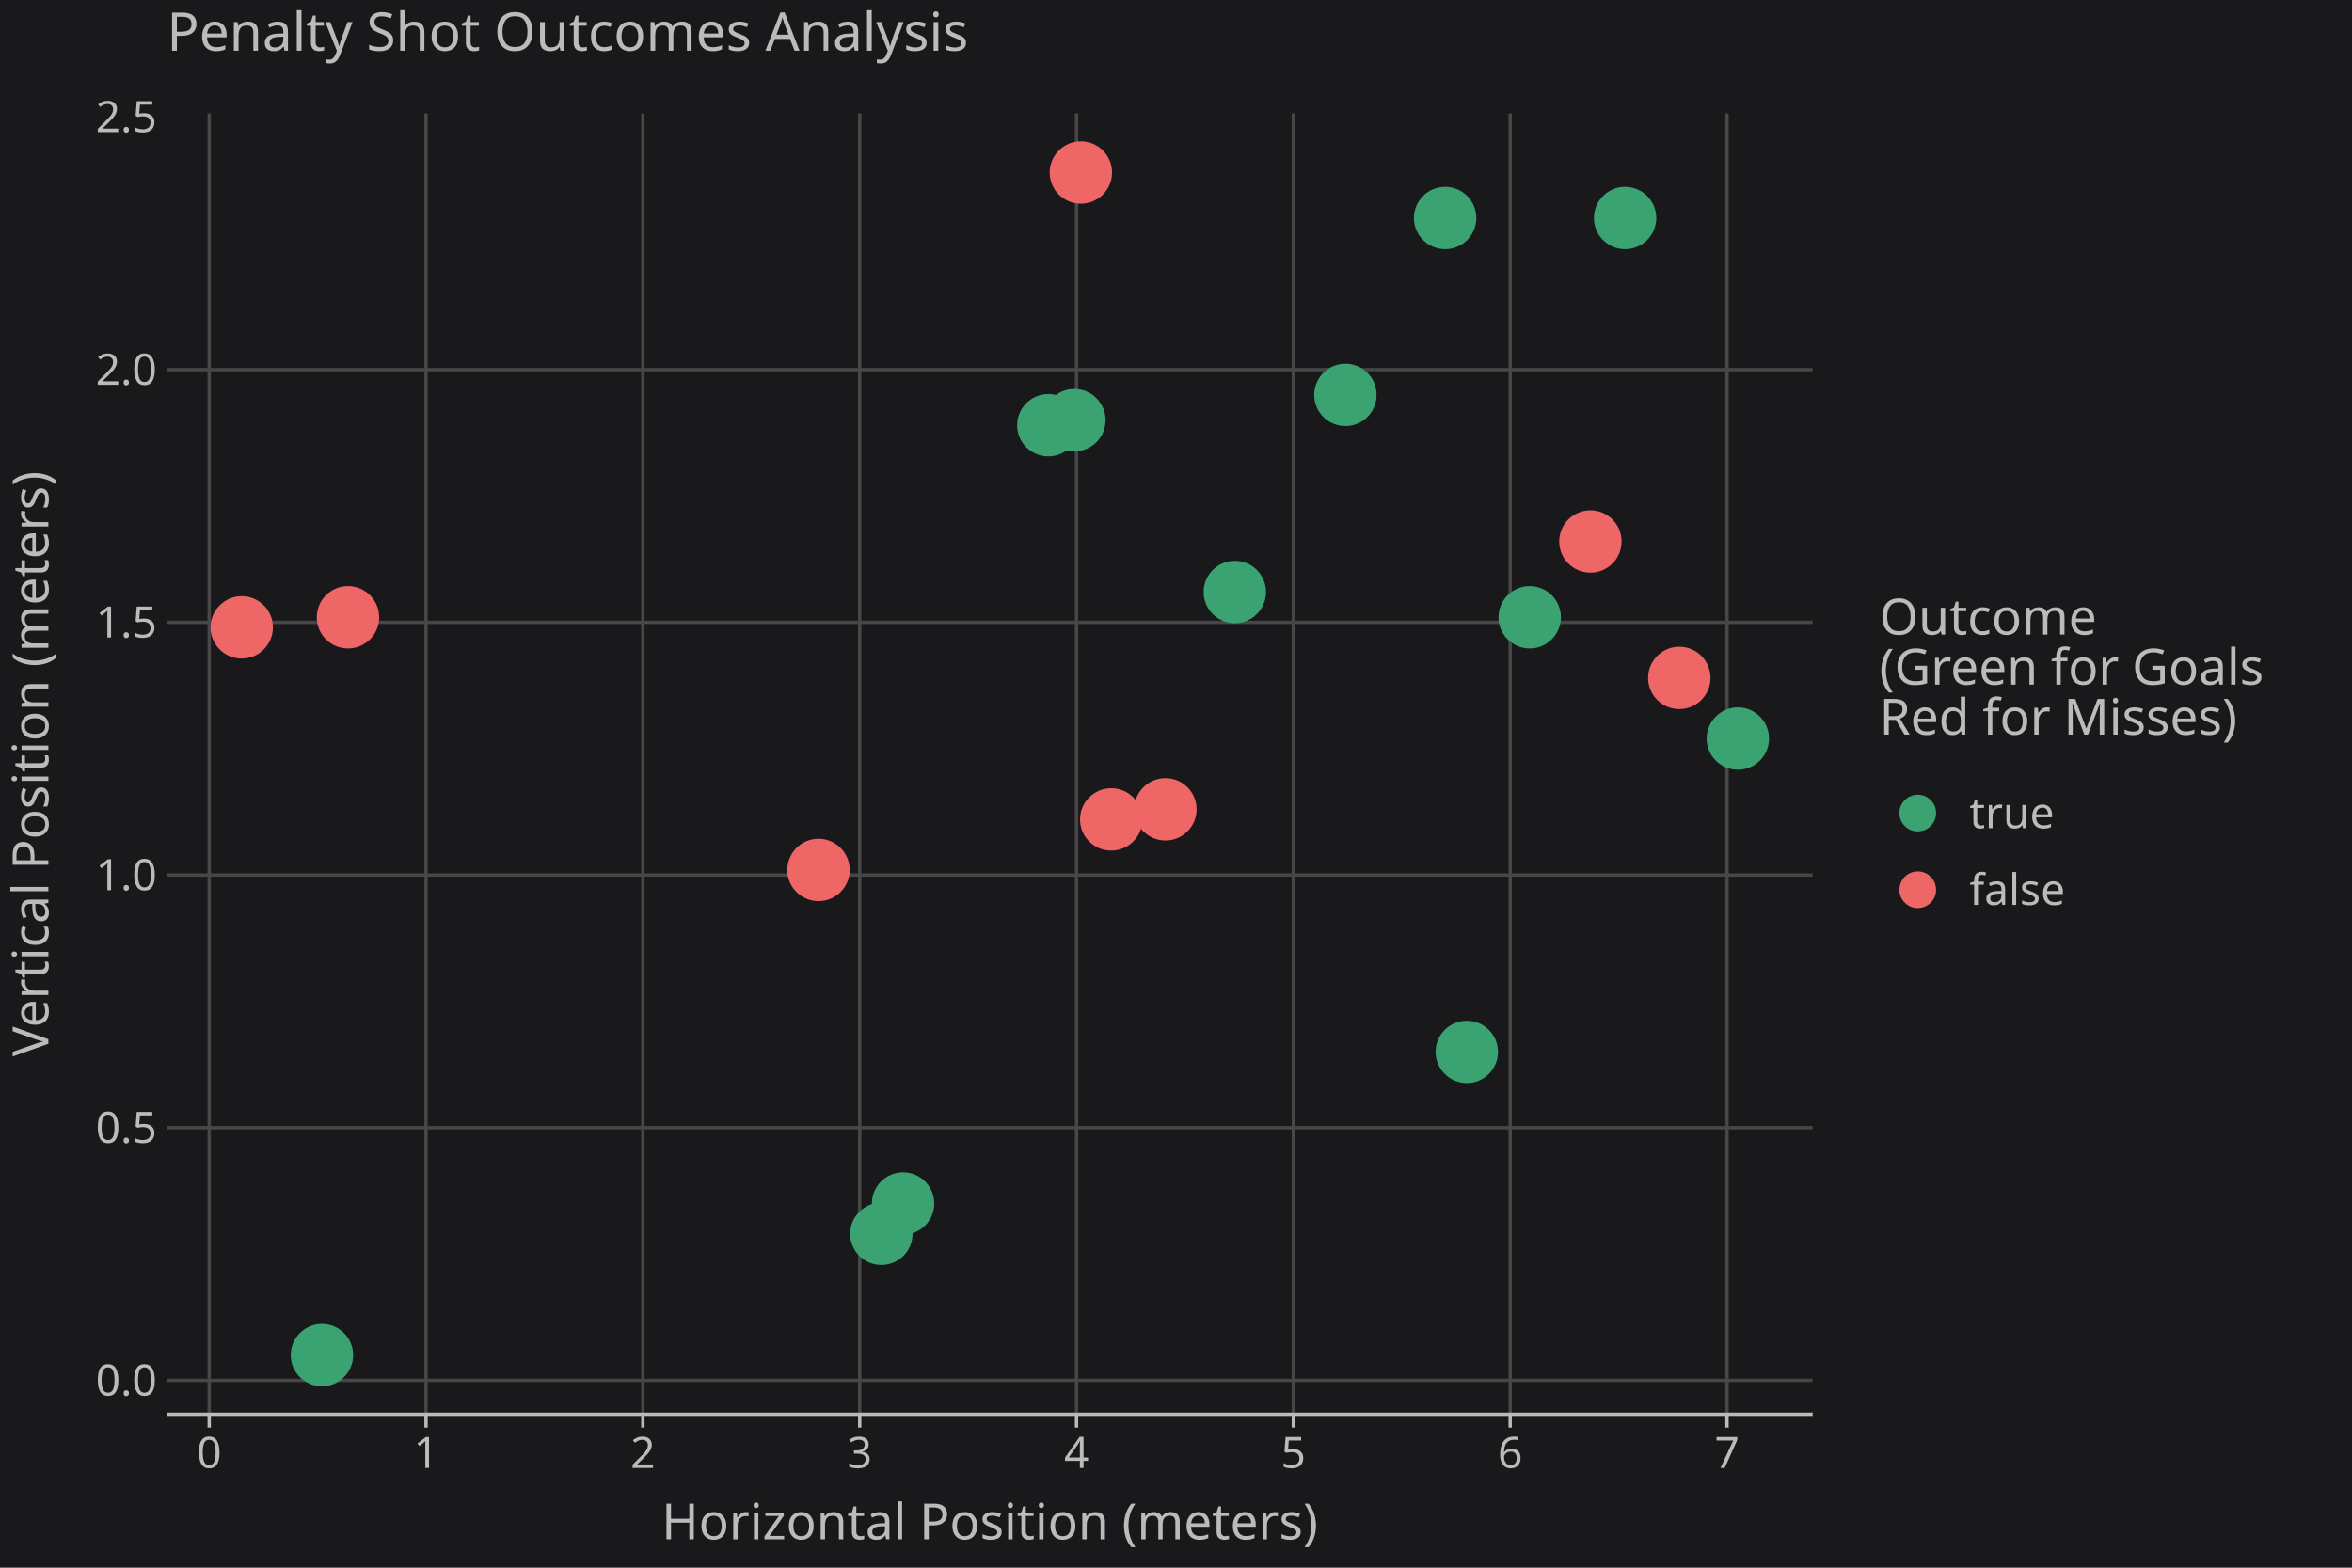
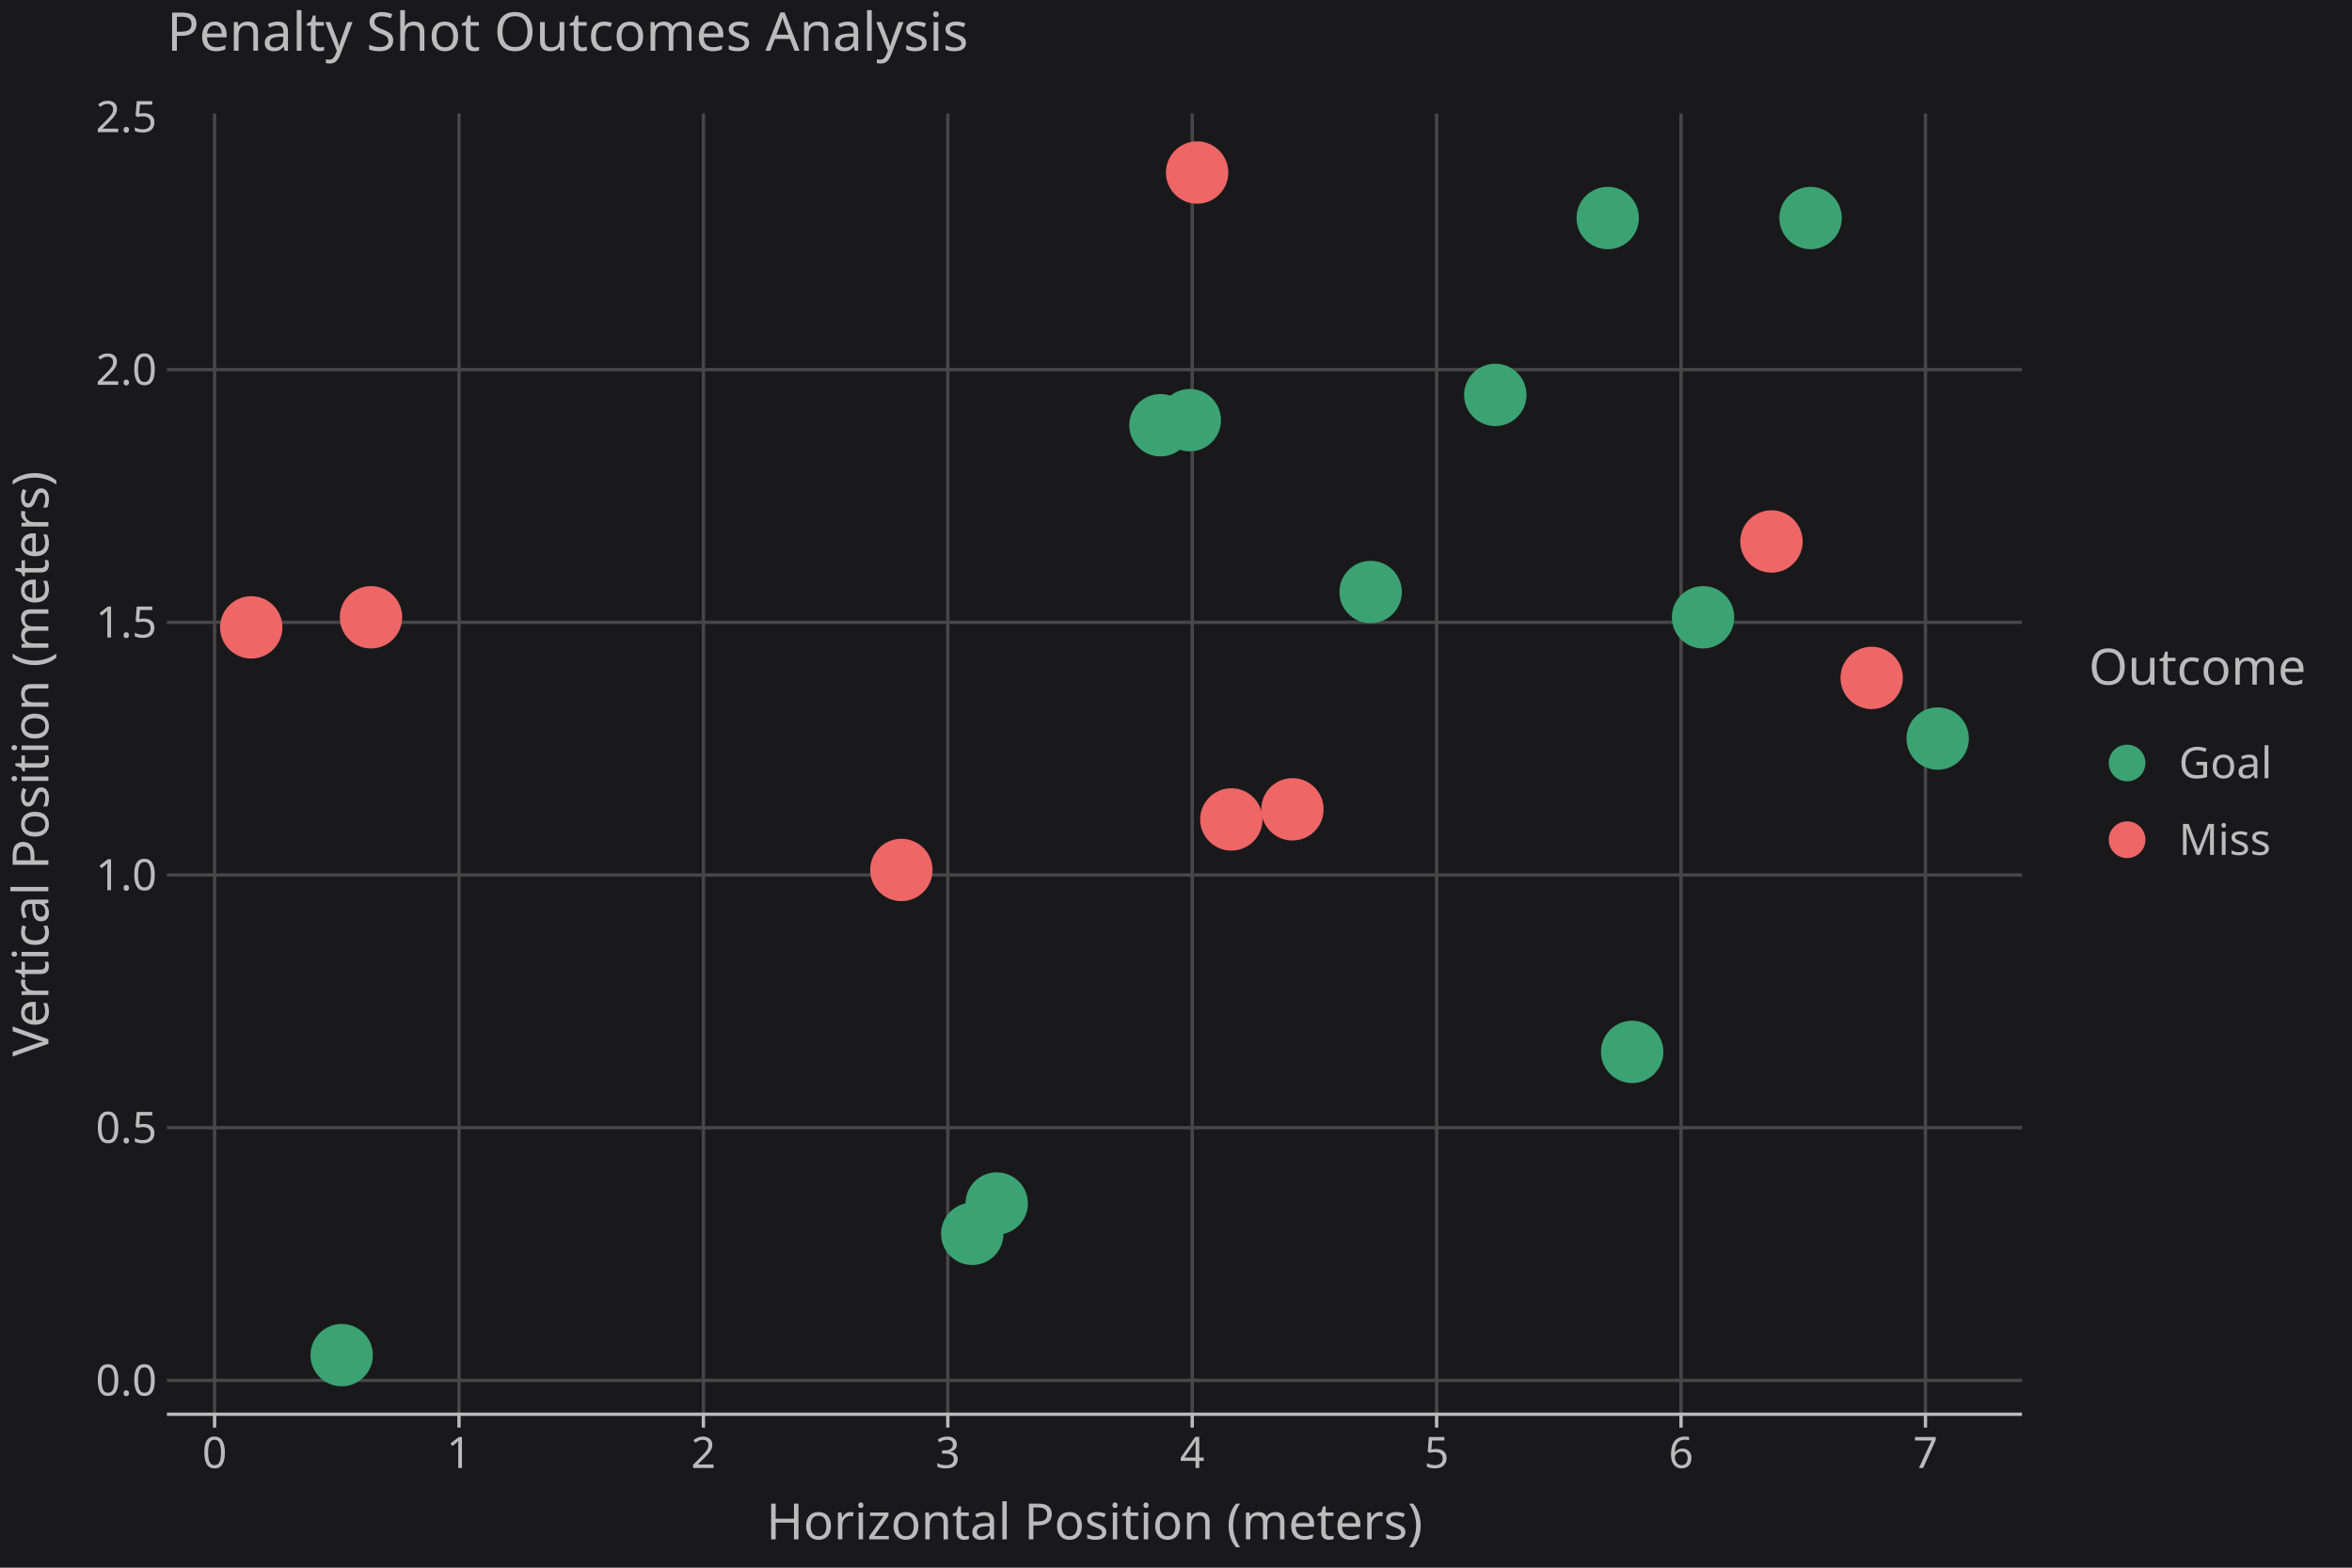
<svg xmlns="http://www.w3.org/2000/svg" class="plt-container" width="705.0" height="470.0">
  <style type="text/css">
  .plt-container {
   font-family: Lucida Grande, sans-serif;
   user-select: none;
   -webkit-user-select: none;
   -moz-user-select: none;
   -ms-user-select: none;
}
text {
   text-rendering: optimizeLegibility;
}
#xXxprefixXx0 .plot-title {
   fill: #bbbbbb;
   font-family: Lucida Grande, sans-serif;
   font-size: 16.0px;
   font-weight: normal;
   font-style: normal;   
}
#xXxprefixXx0 .plot-subtitle {
   fill: #bbbbbb;
   font-family: Lucida Grande, sans-serif;
   font-size: 15.0px;
   font-weight: normal;
   font-style: normal;   
}
#xXxprefixXx0 .plot-caption {
   fill: #bbbbbb;
   font-family: Lucida Grande, sans-serif;
   font-size: 13.0px;
   font-weight: normal;
   font-style: normal;   
}
#xXxprefixXx0 .legend-title {
   fill: #bbbbbb;
   font-family: Lucida Grande, sans-serif;
   font-size: 15.0px;
   font-weight: normal;
   font-style: normal;   
}
#xXxprefixXx0 .legend-item {
   fill: #bbbbbb;
   font-family: Lucida Grande, sans-serif;
   font-size: 13.0px;
   font-weight: normal;
   font-style: normal;   
}
#xXxprefixXx0 .axis-title-x {
   fill: #bbbbbb;
   font-family: Lucida Grande, sans-serif;
   font-size: 15.0px;
   font-weight: normal;
   font-style: normal;   
}
#xXxprefixXx0 .axis-text-x {
   fill: #bbbbbb;
   font-family: Lucida Grande, sans-serif;
   font-size: 13.0px;
   font-weight: normal;
   font-style: normal;   
}
#xXxprefixXx2 .axis-tooltip-text-x {
   fill: #303030;
   font-family: Lucida Grande, sans-serif;
   font-size: 13.0px;
   font-weight: normal;
   font-style: normal;   
}
#xXxprefixXx0 .axis-title-y {
   fill: #bbbbbb;
   font-family: Lucida Grande, sans-serif;
   font-size: 15.0px;
   font-weight: normal;
   font-style: normal;   
}
#xXxprefixXx0 .axis-text-y {
   fill: #bbbbbb;
   font-family: Lucida Grande, sans-serif;
   font-size: 13.0px;
   font-weight: normal;
   font-style: normal;   
}
#xXxprefixXx2 .axis-tooltip-text-y {
   fill: #303030;
   font-family: Lucida Grande, sans-serif;
   font-size: 13.0px;
   font-weight: normal;
   font-style: normal;   
}
#xXxprefixXx0 .facet-strip-text-x {
   fill: #bbbbbb;
   font-family: Lucida Grande, sans-serif;
   font-size: 13.0px;
   font-weight: normal;
   font-style: normal;   
}
#xXxprefixXx0 .facet-strip-text-y {
   fill: #bbbbbb;
   font-family: Lucida Grande, sans-serif;
   font-size: 13.0px;
   font-weight: normal;
   font-style: normal;   
}
#xXxprefixXx2 .tooltip-text {
   fill: #bbbbbb;
   font-family: Lucida Grande, sans-serif;
   font-size: 13.0px;
   font-weight: normal;
   font-style: normal;   
}
#xXxprefixXx2 .tooltip-title {
   fill: #bbbbbb;
   font-family: Lucida Grande, sans-serif;
   font-size: 13.0px;
   font-weight: bold;
   font-style: normal;   
}
#xXxprefixXx2 .tooltip-label {
   fill: #bbbbbb;
   font-family: Lucida Grande, sans-serif;
   font-size: 13.0px;
   font-weight: bold;
   font-style: normal;   
}

  </style>
  <g id="xXxprefixXx0">
    <path fill-rule="evenodd" fill="rgb(25,25,28)" fill-opacity="1.0" d="M0.0 0.0 L0.0 470.0 L705.0 470.0 L705.0 0.0 Z">
    </path>
    <g transform="translate(23.0 34.0 ) ">
      <g transform="translate(27.0347 390.0 ) ">
-         <line x1="12.674" y1="-0.0" x2="12.674" y2="-390.0" stroke="rgb(71,71,71)" stroke-opacity="1.0" stroke-width="1.0">
-         </line>
-         <line x1="77.667" y1="-0.0" x2="77.667" y2="-390.0" stroke="rgb(71,71,71)" stroke-opacity="1.0" stroke-width="1.0">
-         </line>
-         <line x1="142.661" y1="-0.0" x2="142.661" y2="-390.0" stroke="rgb(71,71,71)" stroke-opacity="1.0" stroke-width="1.0">
-         </line>
-         <line x1="207.654" y1="-0.0" x2="207.654" y2="-390.0" stroke="rgb(71,71,71)" stroke-opacity="1.0" stroke-width="1.0">
-         </line>
-         <line x1="272.648" y1="-0.0" x2="272.648" y2="-390.0" stroke="rgb(71,71,71)" stroke-opacity="1.0" stroke-width="1.0">
-         </line>
-         <line x1="337.641" y1="-0.0" x2="337.641" y2="-390.0" stroke="rgb(71,71,71)" stroke-opacity="1.0" stroke-width="1.0">
-         </line>
-         <line x1="402.634" y1="-0.0" x2="402.634" y2="-390.0" stroke="rgb(71,71,71)" stroke-opacity="1.0" stroke-width="1.0">
-         </line>
-         <line x1="467.628" y1="-0.0" x2="467.628" y2="-390.0" stroke="rgb(71,71,71)" stroke-opacity="1.0" stroke-width="1.0">
-         </line>
-         <g transform="translate(12.67372 0.0 ) ">
+         <line x1="14.286" y1="-0.0" x2="14.286" y2="-390.0" stroke="rgb(71,71,71)" stroke-opacity="1.0" stroke-width="1.0">
+         </line>
+         <line x1="87.547" y1="-0.0" x2="87.547" y2="-390.0" stroke="rgb(71,71,71)" stroke-opacity="1.0" stroke-width="1.0">
+         </line>
+         <line x1="160.808" y1="-0.0" x2="160.808" y2="-390.0" stroke="rgb(71,71,71)" stroke-opacity="1.0" stroke-width="1.0">
+         </line>
+         <line x1="234.068" y1="-0.0" x2="234.068" y2="-390.0" stroke="rgb(71,71,71)" stroke-opacity="1.0" stroke-width="1.0">
+         </line>
+         <line x1="307.329" y1="-0.0" x2="307.329" y2="-390.0" stroke="rgb(71,71,71)" stroke-opacity="1.0" stroke-width="1.0">
+         </line>
+         <line x1="380.59" y1="-0.0" x2="380.59" y2="-390.0" stroke="rgb(71,71,71)" stroke-opacity="1.0" stroke-width="1.0">
+         </line>
+         <line x1="453.851" y1="-0.0" x2="453.851" y2="-390.0" stroke="rgb(71,71,71)" stroke-opacity="1.0" stroke-width="1.0">
+         </line>
+         <line x1="527.112" y1="-0.0" x2="527.112" y2="-390.0" stroke="rgb(71,71,71)" stroke-opacity="1.0" stroke-width="1.0">
+         </line>
+         <g transform="translate(14.28586 0.0 ) ">
          <line stroke-width="1.0" stroke="rgb(187,187,187)" stroke-opacity="1.0" x2="0.0" y2="4.0">
          </line>
          <g transform="translate(0.0 7.0 ) ">
            <text class="axis-text-x" text-anchor="middle" dy="0.7em">
            0
            </text>
          </g>
        </g>
-         <g transform="translate(77.66718 0.0 ) ">
+         <g transform="translate(87.54669 0.0 ) ">
          <line stroke-width="1.0" stroke="rgb(187,187,187)" stroke-opacity="1.0" x2="0.0" y2="4.0">
          </line>
          <g transform="translate(0.0 7.0 ) ">
            <text class="axis-text-x" text-anchor="middle" dy="0.7em">
            1
            </text>
          </g>
        </g>
-         <g transform="translate(142.6606 0.0 ) ">
+         <g transform="translate(160.8075 0.0 ) ">
          <line stroke-width="1.0" stroke="rgb(187,187,187)" stroke-opacity="1.0" x2="0.0" y2="4.0">
          </line>
          <g transform="translate(0.0 7.0 ) ">
            <text class="axis-text-x" text-anchor="middle" dy="0.7em">
            2
            </text>
          </g>
        </g>
-         <g transform="translate(207.6541 0.0 ) ">
+         <g transform="translate(234.0683 0.0 ) ">
          <line stroke-width="1.0" stroke="rgb(187,187,187)" stroke-opacity="1.0" x2="0.0" y2="4.0">
          </line>
          <g transform="translate(0.0 7.0 ) ">
            <text class="axis-text-x" text-anchor="middle" dy="0.7em">
            3
            </text>
          </g>
        </g>
-         <g transform="translate(272.6476 0.0 ) ">
+         <g transform="translate(307.3292 0.0 ) ">
          <line stroke-width="1.0" stroke="rgb(187,187,187)" stroke-opacity="1.0" x2="0.0" y2="4.0">
          </line>
          <g transform="translate(0.0 7.0 ) ">
            <text class="axis-text-x" text-anchor="middle" dy="0.7em">
            4
            </text>
          </g>
        </g>
-         <g transform="translate(337.641 0.0 ) ">
+         <g transform="translate(380.59 0.0 ) ">
          <line stroke-width="1.0" stroke="rgb(187,187,187)" stroke-opacity="1.0" x2="0.0" y2="4.0">
          </line>
          <g transform="translate(0.0 7.0 ) ">
            <text class="axis-text-x" text-anchor="middle" dy="0.7em">
            5
            </text>
          </g>
        </g>
-         <g transform="translate(402.6345 0.0 ) ">
+         <g transform="translate(453.8508 0.0 ) ">
          <line stroke-width="1.0" stroke="rgb(187,187,187)" stroke-opacity="1.0" x2="0.0" y2="4.0">
          </line>
          <g transform="translate(0.0 7.0 ) ">
            <text class="axis-text-x" text-anchor="middle" dy="0.7em">
            6
            </text>
          </g>
        </g>
-         <g transform="translate(467.6279 0.0 ) ">
+         <g transform="translate(527.1117 0.0 ) ">
          <line stroke-width="1.0" stroke="rgb(187,187,187)" stroke-opacity="1.0" x2="0.0" y2="4.0">
          </line>
          <g transform="translate(0.0 7.0 ) ">
            <text class="axis-text-x" text-anchor="middle" dy="0.7em">
            7
            </text>
          </g>
        </g>
-         <line x1="0.0" y1="0.0" x2="493.3" y2="0.0" stroke-width="1.0" stroke="rgb(187,187,187)" stroke-opacity="1.0">
+         <line x1="0.0" y1="0.0" x2="556.05" y2="0.0" stroke-width="1.0" stroke="rgb(187,187,187)" stroke-opacity="1.0">
        </line>
      </g>
      <g transform="translate(27.0347 0.0 ) ">
-         <line x1="0.0" y1="379.848" x2="493.3" y2="379.848" stroke="rgb(71,71,71)" stroke-opacity="1.0" stroke-width="1.0">
-         </line>
-         <line x1="0.0" y1="304.091" x2="493.3" y2="304.091" stroke="rgb(71,71,71)" stroke-opacity="1.0" stroke-width="1.0">
-         </line>
-         <line x1="0.0" y1="228.333" x2="493.3" y2="228.333" stroke="rgb(71,71,71)" stroke-opacity="1.0" stroke-width="1.0">
-         </line>
-         <line x1="0.0" y1="152.576" x2="493.3" y2="152.576" stroke="rgb(71,71,71)" stroke-opacity="1.0" stroke-width="1.0">
-         </line>
-         <line x1="0.0" y1="76.818" x2="493.3" y2="76.818" stroke="rgb(71,71,71)" stroke-opacity="1.0" stroke-width="1.0">
+         <line x1="0.0" y1="379.848" x2="556.05" y2="379.848" stroke="rgb(71,71,71)" stroke-opacity="1.0" stroke-width="1.0">
+         </line>
+         <line x1="0.0" y1="304.091" x2="556.05" y2="304.091" stroke="rgb(71,71,71)" stroke-opacity="1.0" stroke-width="1.0">
+         </line>
+         <line x1="0.0" y1="228.333" x2="556.05" y2="228.333" stroke="rgb(71,71,71)" stroke-opacity="1.0" stroke-width="1.0">
+         </line>
+         <line x1="0.0" y1="152.576" x2="556.05" y2="152.576" stroke="rgb(71,71,71)" stroke-opacity="1.0" stroke-width="1.0">
+         </line>
+         <line x1="0.0" y1="76.818" x2="556.05" y2="76.818" stroke="rgb(71,71,71)" stroke-opacity="1.0" stroke-width="1.0">
        </line>
        <g transform="translate(0.0 379.8485 ) ">
          <g transform="translate(-3.0 0.0 ) ">
            <text class="axis-text-y" text-anchor="end" dy="0.35em">
            0.0
            </text>
          </g>
        </g>
        <g transform="translate(0.0 304.0909 ) ">
          <g transform="translate(-3.0 0.0 ) ">
            <text class="axis-text-y" text-anchor="end" dy="0.35em">
            0.5
            </text>
          </g>
        </g>
        <g transform="translate(0.0 228.3333 ) ">
          <g transform="translate(-3.0 0.0 ) ">
            <text class="axis-text-y" text-anchor="end" dy="0.35em">
            1.0
            </text>
          </g>
        </g>
        <g transform="translate(0.0 152.5758 ) ">
          <g transform="translate(-3.0 0.0 ) ">
            <text class="axis-text-y" text-anchor="end" dy="0.35em">
            1.5
            </text>
          </g>
        </g>
        <g transform="translate(0.0 76.81818 ) ">
          <g transform="translate(-3.0 0.0 ) ">
            <text class="axis-text-y" text-anchor="end" dy="0.35em">
            2.0
            </text>
          </g>
        </g>
        <g transform="translate(0.0 1.060606 ) ">
          <g transform="translate(-3.0 0.0 ) ">
            <text class="axis-text-y" text-anchor="end" dy="0.35em">
            2.5
            </text>
          </g>
        </g>
      </g>
-       <g transform="translate(27.0347 0.0 ) " clip-path="url(#xXxprefixXx1)" clip-bounds-jfx="[rect (0.0, 0.0), (493.3, 390.0)]">
+       <g transform="translate(27.0347 0.0 ) " clip-path="url(#xXxprefixXx1)" clip-bounds-jfx="[rect (0.0, 0.0), (556.05, 390.0)]">
        <defs>
          <clipPath id="xXxprefixXx1">
-             <rect x="0.0" y="0.0" width="493.3" height="390.0">
+             <rect x="0.0" y="0.0" width="556.05" height="390.0">
            </rect>
          </clipPath>
        </defs>
        <g>
          <g>
-             <circle fill="#ee6666" stroke="#ee6666" stroke-opacity="0.0" stroke-width="0.0" cx="273.947" cy="17.727" r="9.35" />
-             <circle fill="#3ba272" stroke="#3ba272" stroke-opacity="0.0" stroke-width="0.0" cx="353.239" cy="84.394" r="9.35" />
-             <circle fill="#ee6666" stroke="#ee6666" stroke-opacity="0.0" stroke-width="0.0" cx="299.295" cy="208.636" r="9.35" />
-             <circle fill="#3ba272" stroke="#3ba272" stroke-opacity="0.0" stroke-width="0.0" cx="271.998" cy="91.97" r="9.35" />
-             <circle fill="#3ba272" stroke="#3ba272" stroke-opacity="0.0" stroke-width="0.0" cx="214.153" cy="335.909" r="9.35" />
-             <circle fill="#3ba272" stroke="#3ba272" stroke-opacity="0.0" stroke-width="0.0" cx="320.093" cy="143.485" r="9.35" />
-             <circle fill="#3ba272" stroke="#3ba272" stroke-opacity="0.0" stroke-width="0.0" cx="220.653" cy="326.818" r="9.35" />
-             <circle fill="#3ba272" stroke="#3ba272" stroke-opacity="0.0" stroke-width="0.0" cx="437.081" cy="31.364" r="9.35" />
-             <circle fill="#3ba272" stroke="#3ba272" stroke-opacity="0.0" stroke-width="0.0" cx="470.878" cy="187.424" r="9.35" />
-             <circle fill="#ee6666" stroke="#ee6666" stroke-opacity="0.0" stroke-width="0.0" cx="195.305" cy="226.818" r="9.35" />
-             <circle fill="#3ba272" stroke="#3ba272" stroke-opacity="0.0" stroke-width="0.0" cx="389.636" cy="281.364" r="9.35" />
-             <circle fill="#3ba272" stroke="#3ba272" stroke-opacity="0.0" stroke-width="0.0" cx="264.198" cy="93.485" r="9.35" />
-             <circle fill="#ee6666" stroke="#ee6666" stroke-opacity="0.0" stroke-width="0.0" cx="283.047" cy="211.667" r="9.35" />
-             <circle fill="#ee6666" stroke="#ee6666" stroke-opacity="0.0" stroke-width="0.0" cx="453.329" cy="169.242" r="9.35" />
-             <circle fill="#3ba272" stroke="#3ba272" stroke-opacity="0.0" stroke-width="0.0" cx="46.47" cy="372.273" r="9.35" />
-             <circle fill="#ee6666" stroke="#ee6666" stroke-opacity="0.0" stroke-width="0.0" cx="54.27" cy="151.061" r="9.35" />
-             <circle fill="#ee6666" stroke="#ee6666" stroke-opacity="0.0" stroke-width="0.0" cx="22.423" cy="154.091" r="9.35" />
-             <circle fill="#3ba272" stroke="#3ba272" stroke-opacity="0.0" stroke-width="0.0" cx="408.484" cy="151.061" r="9.35" />
-             <circle fill="#3ba272" stroke="#3ba272" stroke-opacity="0.0" stroke-width="0.0" cx="383.136" cy="31.364" r="9.35" />
-             <circle fill="#ee6666" stroke="#ee6666" stroke-opacity="0.0" stroke-width="0.0" cx="426.682" cy="128.333" r="9.35" />
+             <circle fill="#ee6666" stroke="#ee6666" stroke-opacity="0.0" stroke-width="0.0" cx="308.794" cy="17.727" r="9.35" />
+             <circle fill="#3ba272" stroke="#3ba272" stroke-opacity="0.0" stroke-width="0.0" cx="398.173" cy="84.394" r="9.35" />
+             <circle fill="#ee6666" stroke="#ee6666" stroke-opacity="0.0" stroke-width="0.0" cx="337.366" cy="208.636" r="9.35" />
+             <circle fill="#3ba272" stroke="#3ba272" stroke-opacity="0.0" stroke-width="0.0" cx="306.597" cy="91.97" r="9.35" />
+             <circle fill="#3ba272" stroke="#3ba272" stroke-opacity="0.0" stroke-width="0.0" cx="241.394" cy="335.909" r="9.35" />
+             <circle fill="#3ba272" stroke="#3ba272" stroke-opacity="0.0" stroke-width="0.0" cx="360.81" cy="143.485" r="9.35" />
+             <circle fill="#3ba272" stroke="#3ba272" stroke-opacity="0.0" stroke-width="0.0" cx="248.721" cy="326.818" r="9.35" />
+             <circle fill="#3ba272" stroke="#3ba272" stroke-opacity="0.0" stroke-width="0.0" cx="492.679" cy="31.364" r="9.35" />
+             <circle fill="#3ba272" stroke="#3ba272" stroke-opacity="0.0" stroke-width="0.0" cx="530.775" cy="187.424" r="9.35" />
+             <circle fill="#ee6666" stroke="#ee6666" stroke-opacity="0.0" stroke-width="0.0" cx="220.149" cy="226.818" r="9.35" />
+             <circle fill="#3ba272" stroke="#3ba272" stroke-opacity="0.0" stroke-width="0.0" cx="439.199" cy="281.364" r="9.35" />
+             <circle fill="#3ba272" stroke="#3ba272" stroke-opacity="0.0" stroke-width="0.0" cx="297.805" cy="93.485" r="9.35" />
+             <circle fill="#ee6666" stroke="#ee6666" stroke-opacity="0.0" stroke-width="0.0" cx="319.051" cy="211.667" r="9.35" />
+             <circle fill="#ee6666" stroke="#ee6666" stroke-opacity="0.0" stroke-width="0.0" cx="510.994" cy="169.242" r="9.35" />
+             <circle fill="#3ba272" stroke="#3ba272" stroke-opacity="0.0" stroke-width="0.0" cx="52.381" cy="372.273" r="9.35" />
+             <circle fill="#ee6666" stroke="#ee6666" stroke-opacity="0.0" stroke-width="0.0" cx="61.173" cy="151.061" r="9.35" />
+             <circle fill="#ee6666" stroke="#ee6666" stroke-opacity="0.0" stroke-width="0.0" cx="25.275" cy="154.091" r="9.35" />
+             <circle fill="#3ba272" stroke="#3ba272" stroke-opacity="0.0" stroke-width="0.0" cx="460.444" cy="151.061" r="9.35" />
+             <circle fill="#3ba272" stroke="#3ba272" stroke-opacity="0.0" stroke-width="0.0" cx="431.873" cy="31.364" r="9.35" />
+             <circle fill="#ee6666" stroke="#ee6666" stroke-opacity="0.0" stroke-width="0.0" cx="480.957" cy="128.333" r="9.35" />
          </g>
        </g>
      </g>
    </g>
    <g transform="translate(50.0347 15.2 ) ">
      <text class="plot-title" y="0.0">
      Penalty Shot Outcomes Analysis
      </text>
    </g>
    <g transform="translate(14.5 229.0 ) rotate(-90.0 ) ">
      <text class="axis-title-y" y="0.0" text-anchor="middle">
      Vertical Position (meters)
      </text>
    </g>
-     <g transform="translate(296.6849 461.5 ) ">
+     <g transform="translate(328.0595 461.5 ) ">
      <text class="axis-title-x" y="0.0" text-anchor="middle">
      Horizontal Position (meters)
      </text>
    </g>
-     <g transform="translate(553.335 169.75 ) ">
-       <rect x="5.0" y="5.0" height="108.5" width="141.665" stroke="rgb(187,187,187)" stroke-opacity="1.0" stroke-width="0.0" fill="rgb(25,25,28)" fill-opacity="1.0">
+     <g transform="translate(616.0844 184.75 ) ">
+       <rect x="5.0" y="5.0" height="78.5" width="78.916" stroke="rgb(187,187,187)" stroke-opacity="1.0" stroke-width="0.0" fill="rgb(25,25,28)" fill-opacity="1.0">
      </rect>
      <g transform="translate(10.0 10.0 ) ">
        <g transform="translate(0.0 10.5 ) ">
          <text class="legend-title" y="0.0">
          Outcome
          </text>
-           <text class="legend-title" y="15.0">
-           (Green for Goals
-           </text>
-           <text class="legend-title" y="30.0">
-           Red for Misses)
-           </text>
-         </g>
-         <g transform="translate(0.0 52.5 ) ">
+         </g>
+         <g transform="translate(0.0 22.5 ) ">
          <g transform="">
            <g>
              <rect x="0.0" y="0.0" height="23.0" width="23.0" stroke-width="0.0" fill="rgb(25,25,28)" fill-opacity="1.0">
              </rect>
              <g transform="translate(1.0 1.0 ) ">
                <g>
                  <g>
                    <circle fill="#3ba272" stroke="#3ba272" stroke-opacity="0.0" stroke-width="0.0" cx="10.5" cy="10.5" r="5.5" />
                  </g>
                </g>
              </g>
              <rect x="0.0" y="0.0" height="23.0" width="23.0" stroke="rgb(25,25,28)" stroke-opacity="1.0" stroke-width="1.0" fill-opacity="0.0">
              </rect>
            </g>
            <g transform="translate(26.9903 16.05 ) ">
              <text class="legend-item" y="0.0">
-               true
+               Goal
              </text>
            </g>
          </g>
          <g transform="translate(0.0 23.0 ) ">
            <g>
              <rect x="0.0" y="0.0" height="23.0" width="23.0" stroke-width="0.0" fill="rgb(25,25,28)" fill-opacity="1.0">
              </rect>
              <g transform="translate(1.0 1.0 ) ">
                <g>
                  <g>
                    <circle fill="#ee6666" stroke="#ee6666" stroke-opacity="0.0" stroke-width="0.0" cx="10.5" cy="10.5" r="5.5" />
                  </g>
                </g>
              </g>
              <rect x="0.0" y="0.0" height="23.0" width="23.0" stroke="rgb(25,25,28)" stroke-opacity="1.0" stroke-width="1.0" fill-opacity="0.0">
              </rect>
            </g>
            <g transform="translate(26.9903 16.05 ) ">
              <text class="legend-item" y="0.0">
-               false
+               Miss
              </text>
            </g>
          </g>
        </g>
      </g>
    </g>
    <path fill="rgb(0,0,0)" fill-opacity="0.0" stroke="rgb(187,187,187)" stroke-opacity="1.0" stroke-width="0.0" d="M0.0 0.0 L0.0 470.0 L705.0 470.0 L705.0 0.0 Z">
    </path>
  </g>
  <g id="xXxprefixXx2">
  </g>
</svg>
